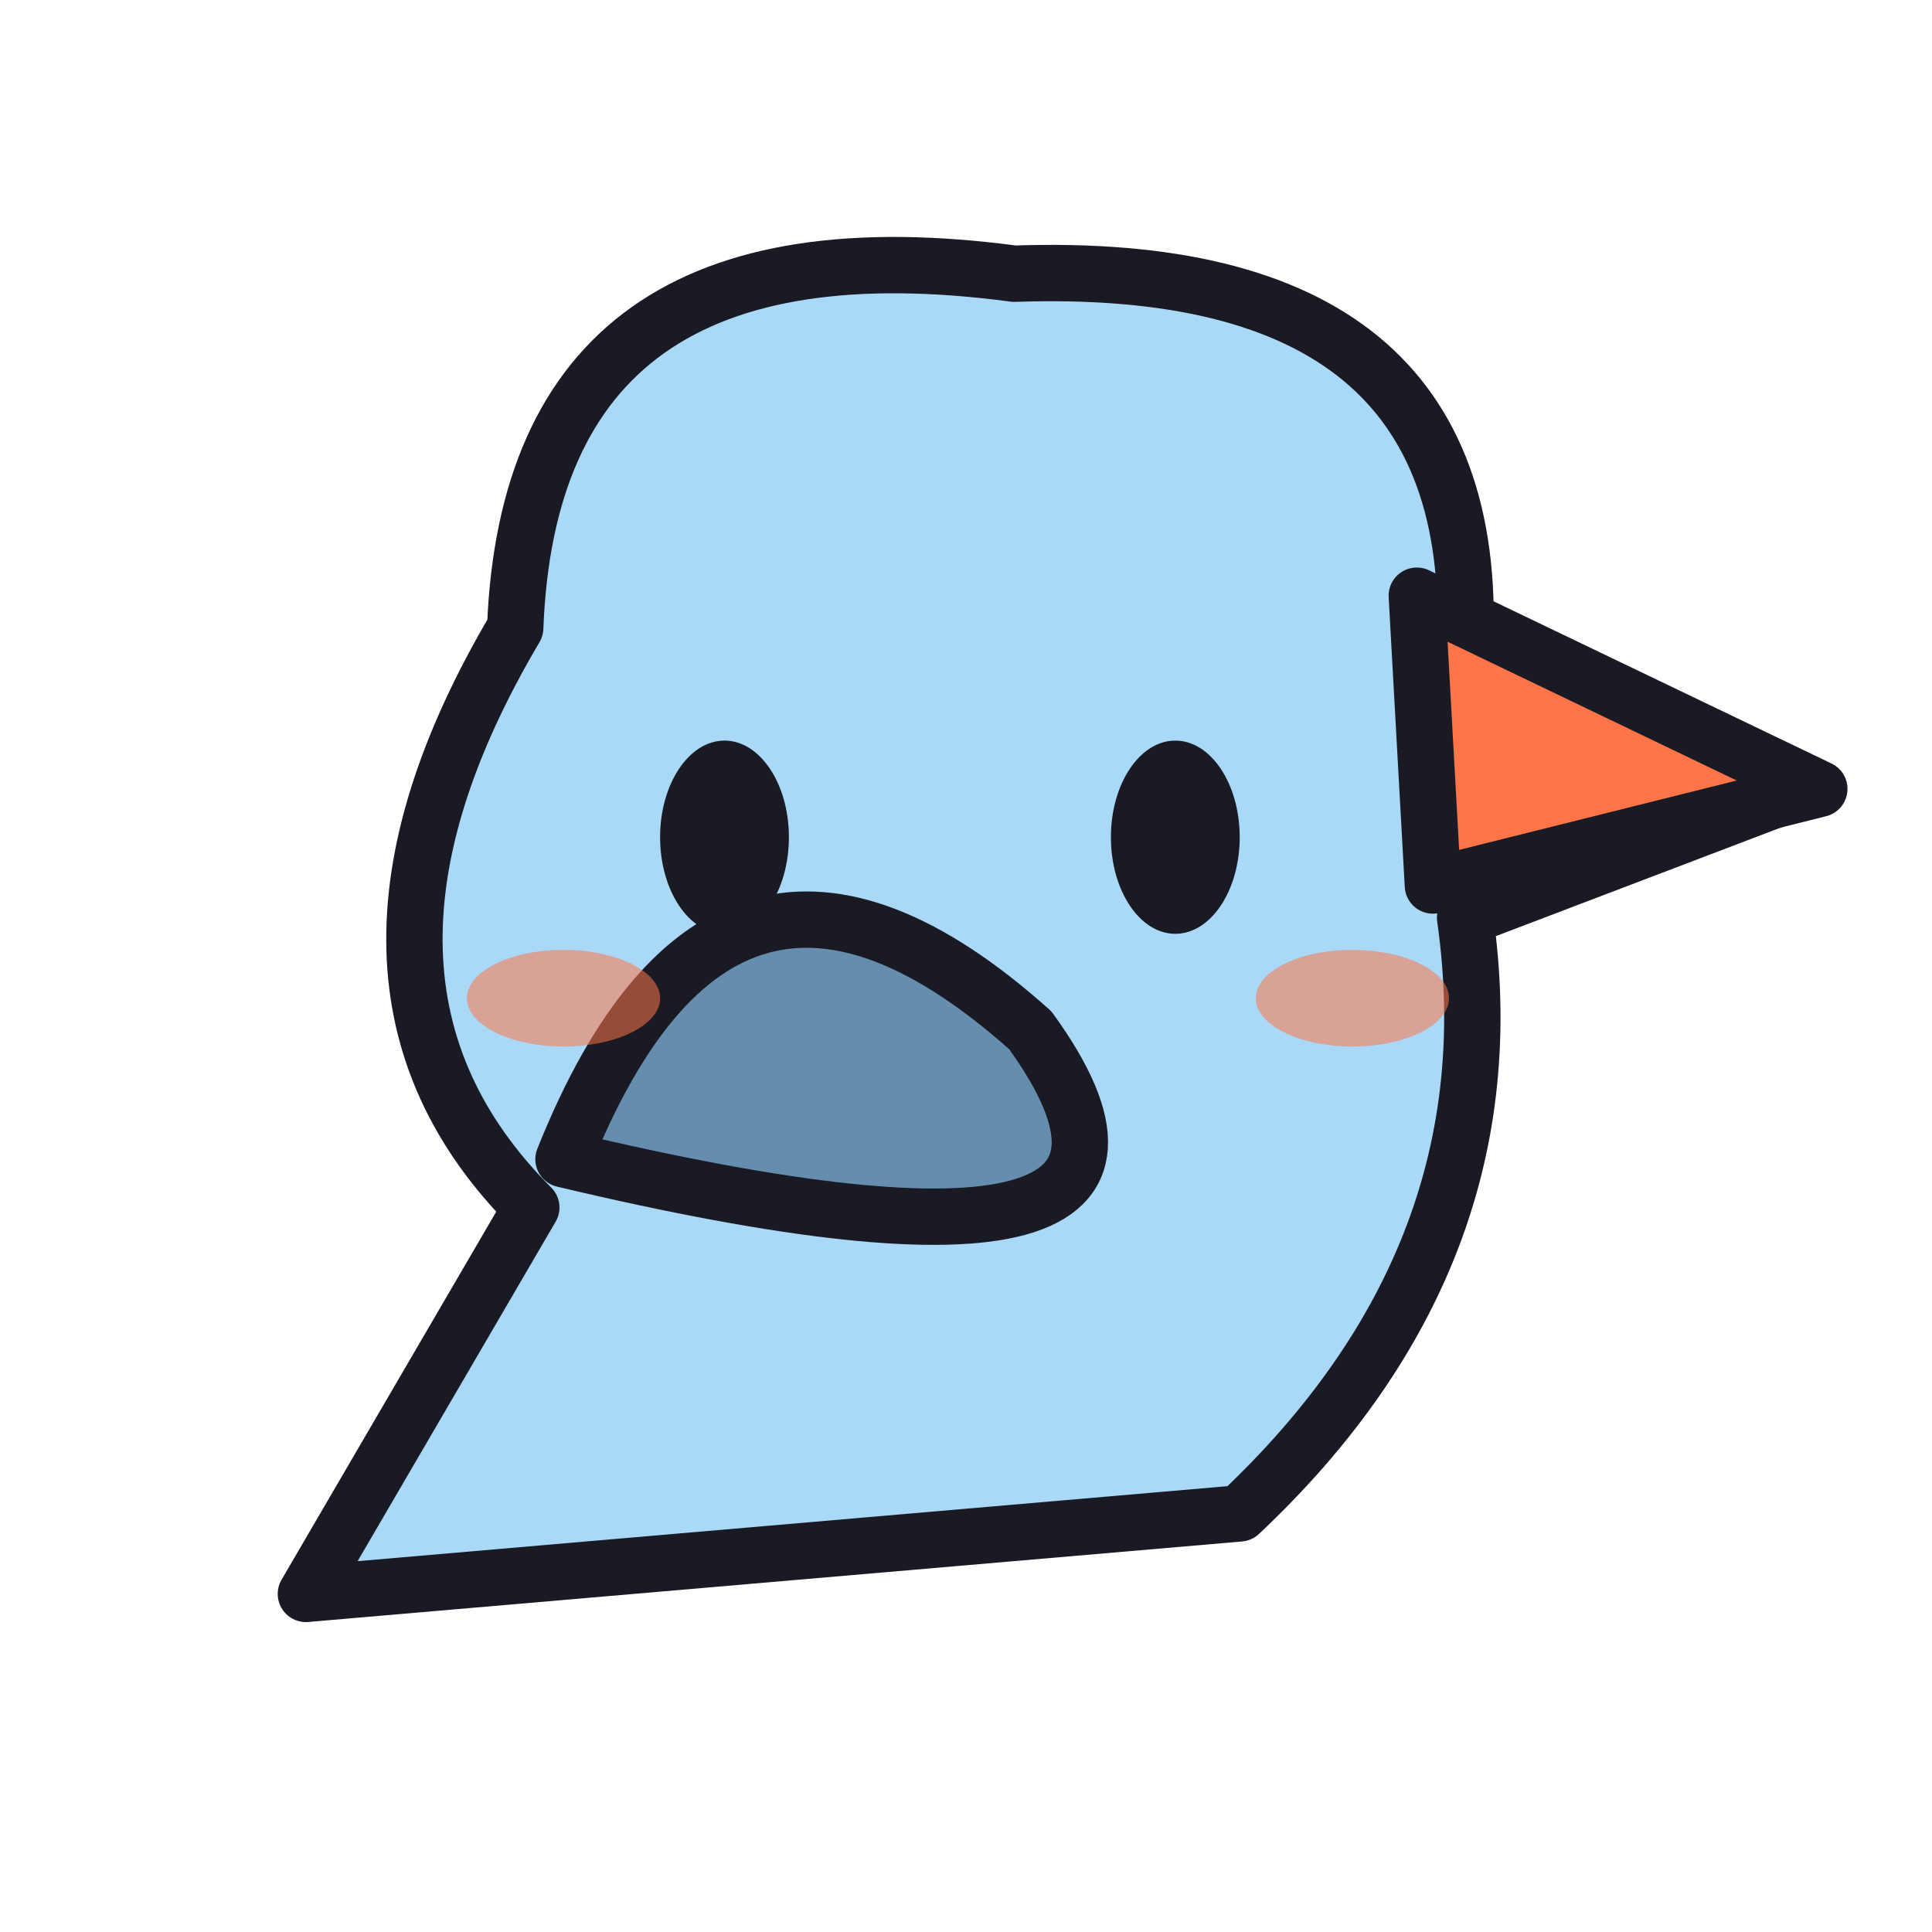
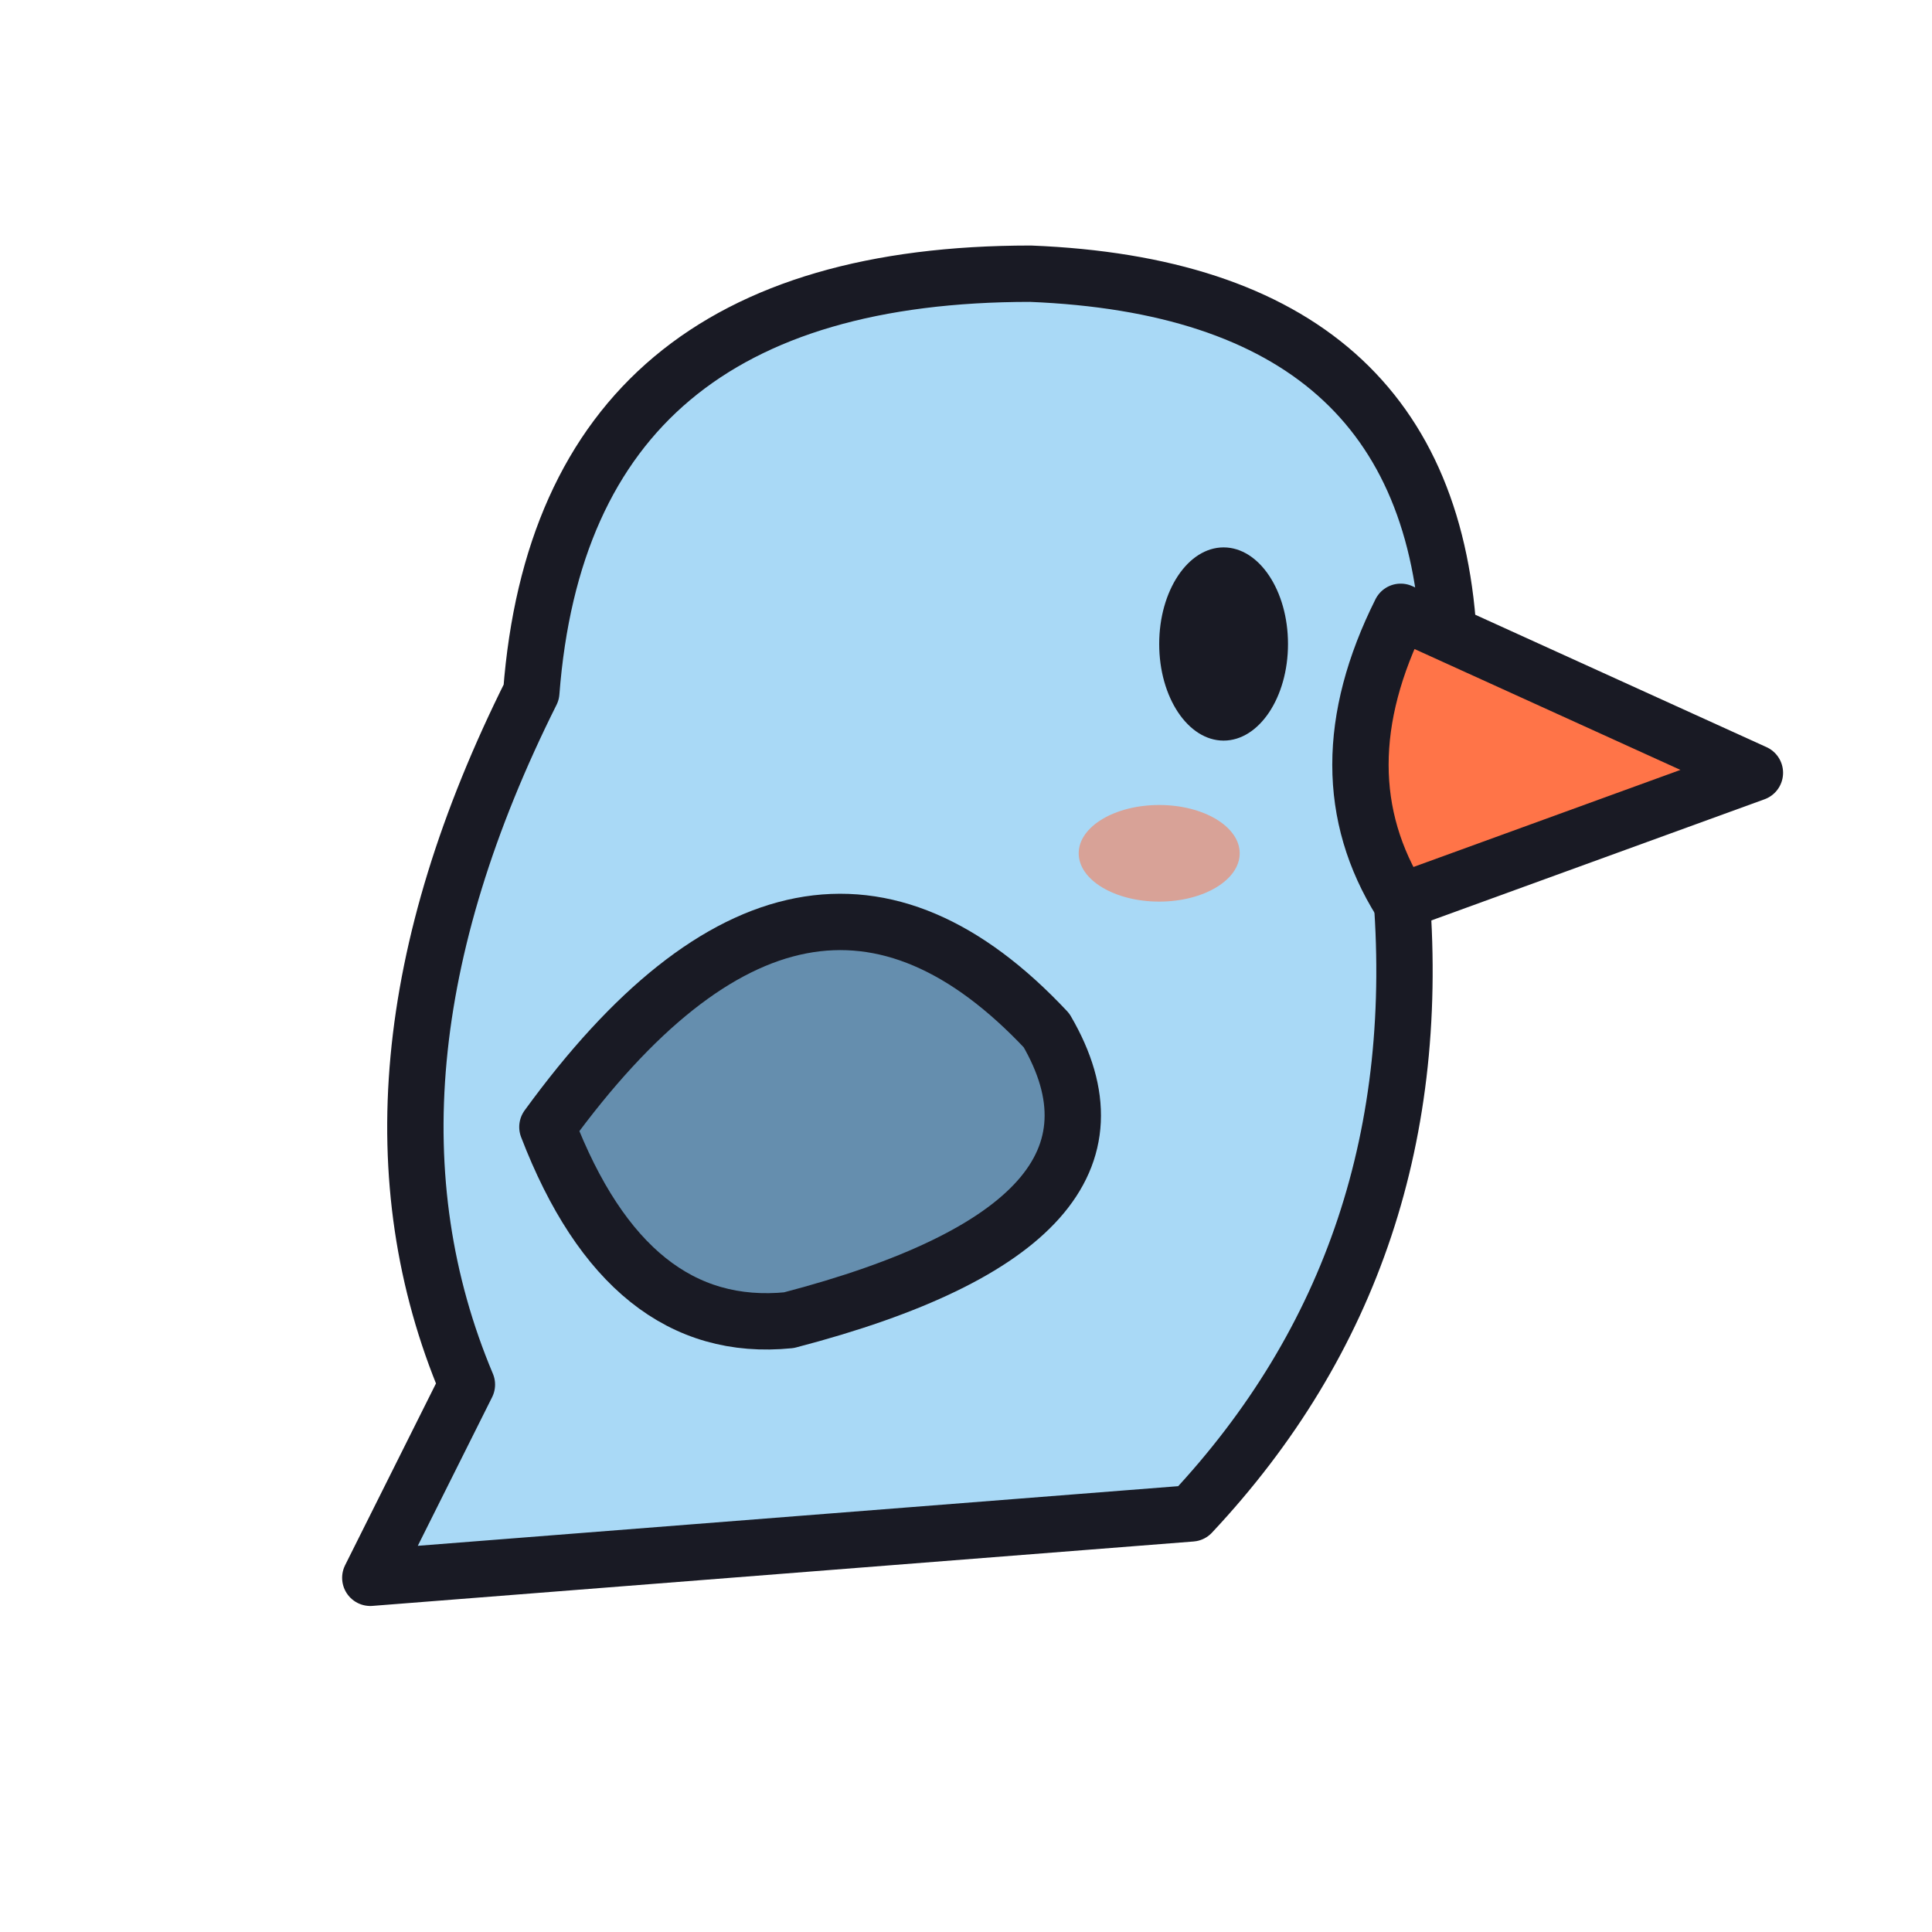
<svg xmlns="http://www.w3.org/2000/svg" viewBox="0 0 120 120" role="img">
  <g fill="#a9d9f6" stroke="#191a24" stroke-width="3.5" stroke-linejoin="round">
-     <path d="M33 75Q19 61 32 39Q33 13 63 17Q92 16 91 40L112 49 91 57Q94 78 77 94L19 99Z" />
-     <path d="M88 37 113 49 89 55Z" fill="#ff7448" />
-     <path d="M35 72Q45 47 64 64Q77 82 35 72Z" fill="#658eae" />
-     <ellipse cx="45" cy="52" rx="4" ry="6" fill="#191a24" stroke="none" />
-     <ellipse cx="73" cy="52" rx="4" ry="6" fill="#191a24" stroke="none" />
-     <ellipse cx="35" cy="62" rx="6" ry="3" fill="#ff7448" opacity=".55" stroke="none" />
-     <ellipse cx="84" cy="62" rx="6" ry="3" fill="#ff7448" opacity=".55" stroke="none" />
+     <path d="M29 86Q21 67 33 43Q35 17 64 17Q89 18 90 40L87 55Q89 78 74 94L23 98Z" />
+     <path d="M87 38L109 48L87 56Q82 48 87 38Z" fill="#ff7448" />
+     <path d="M34 70Q50 48 65 64Q72 76 49 82Q39 83 34 70Z" fill="#658eae" />
+     <ellipse cx="76" cy="40" rx="4" ry="6" fill="#191a24" stroke="none" />
+     <ellipse cx="72" cy="53" rx="5" ry="3" fill="#ff7448" opacity=".55" stroke="none" />
  </g>
</svg>
